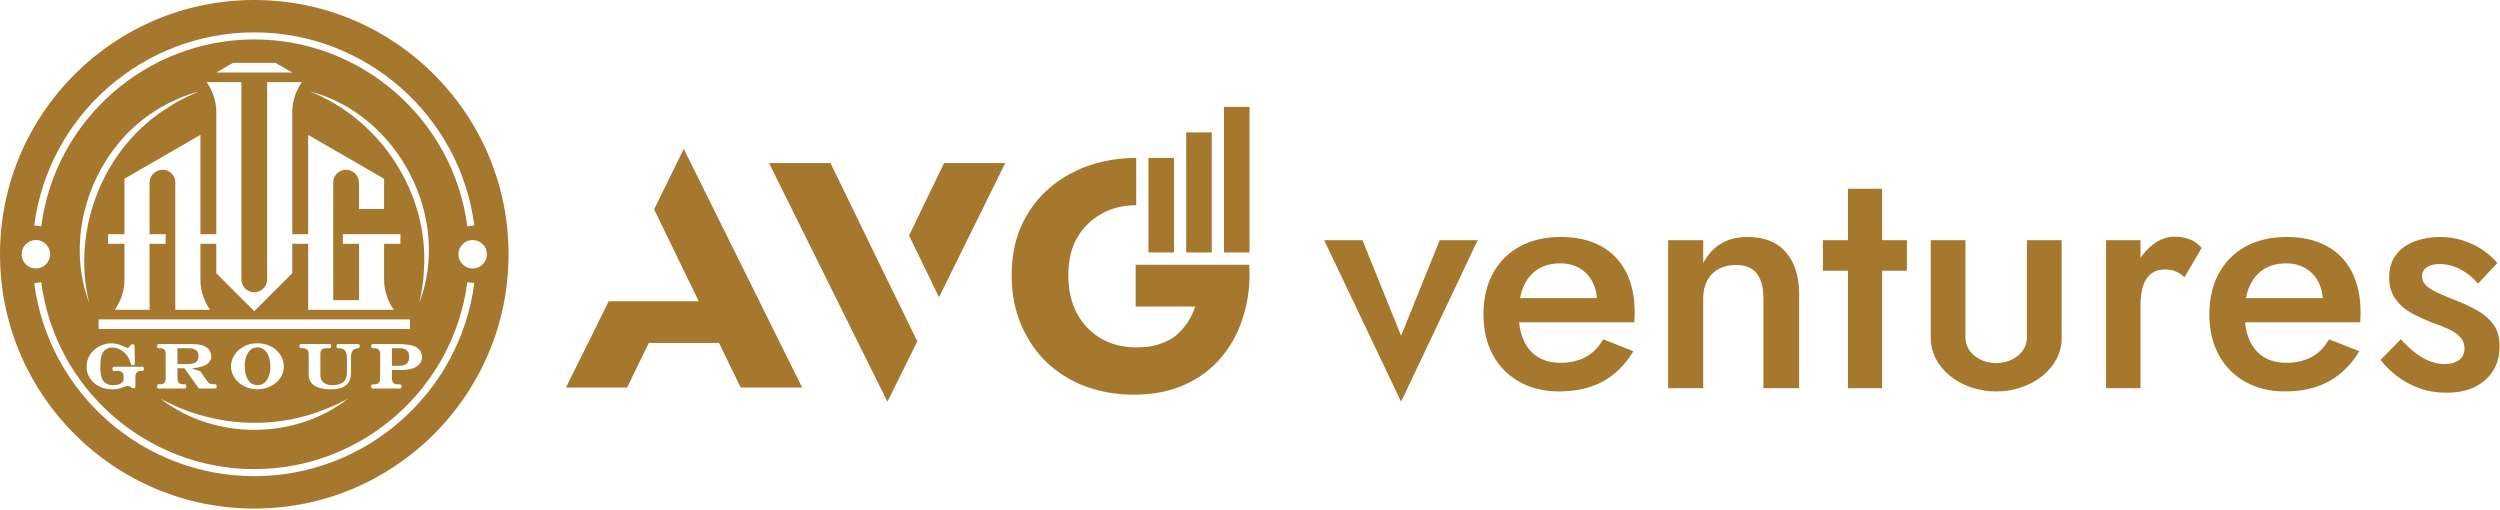
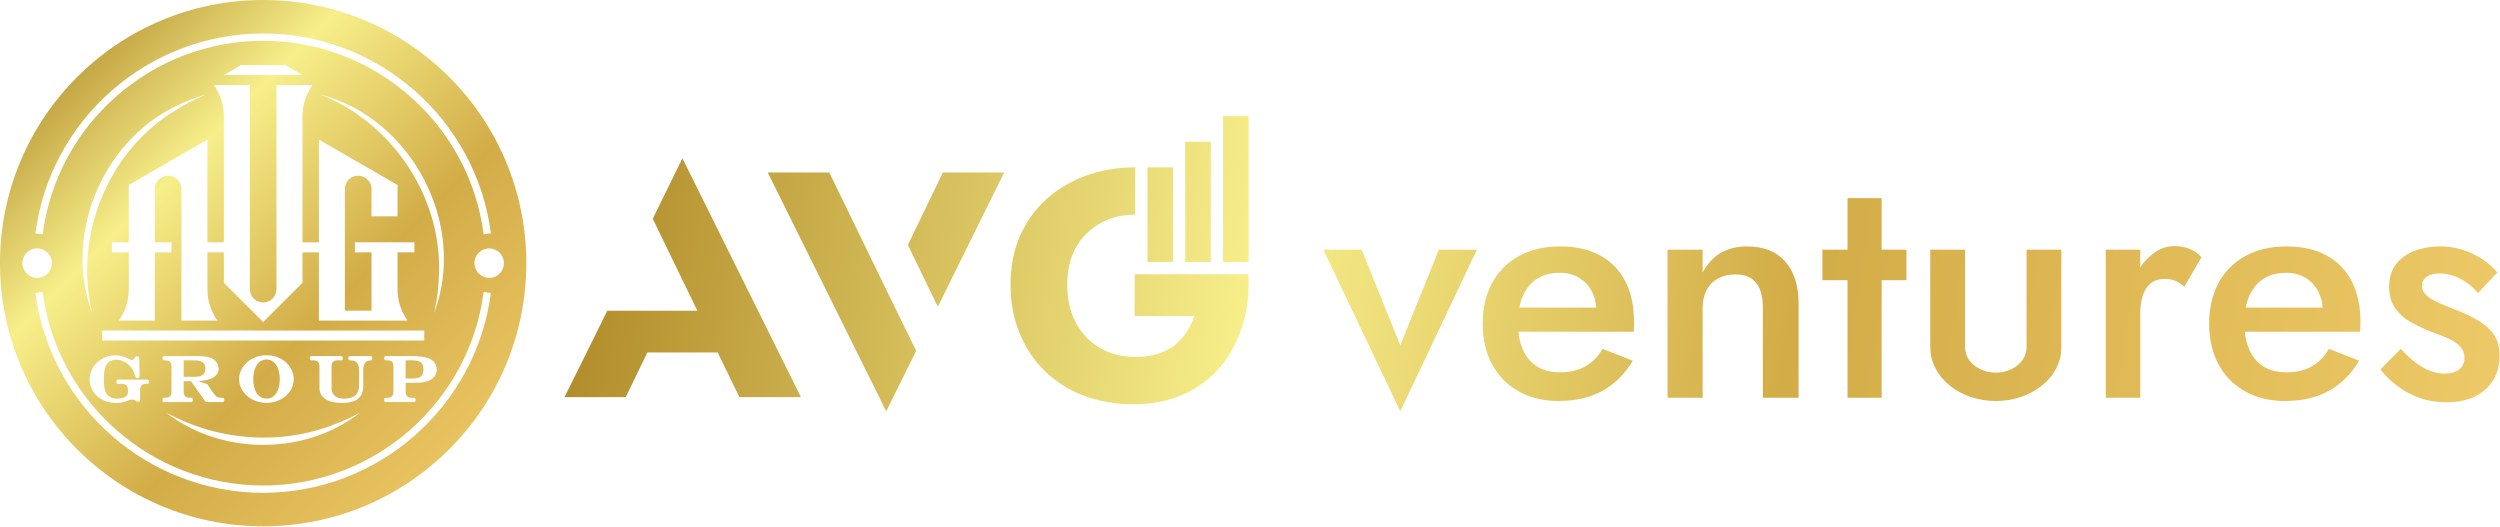
- <svg xmlns="http://www.w3.org/2000/svg" width="1350" height="275" viewBox="0 0 1350 275" fill="none">
-   <path fill-rule="evenodd" clip-rule="evenodd" d="M660.96 136.337H674.753V57.692H660.96V136.337ZM640.559 136.337H654.352V71.484H640.559V136.337ZM633.953 85.278H620.159V136.337H633.953V85.278ZM350.334 185.179H388.257L399.976 209.279H433.168L369.239 80.412L353.22 113.025L369.239 146.072L377.31 162.669H361.301H328.688L317.578 185.179L305.599 209.279H338.646L350.334 185.179ZM587 89.752C578.774 92.783 571.56 97.111 565.497 102.596C559.292 108.223 554.676 114.862 551.212 122.655C547.893 130.447 546.305 139.105 546.305 148.631C546.305 158.297 547.893 166.958 551.212 174.895C554.531 182.832 559.004 189.612 564.921 195.386C570.837 201.013 577.765 205.487 585.845 208.519C593.926 211.549 602.875 213.135 612.542 213.135C622.789 213.135 632.023 211.26 639.962 207.652C647.899 204.045 654.536 198.992 659.876 192.499C665.215 186.005 669.11 178.646 671.565 170.131C674.163 161.762 675.173 152.671 674.594 143.002H613.265V165.513H645.445C644.435 168.544 642.992 171.574 641.26 174.173C639.382 176.916 637.219 179.367 634.766 181.388C632.169 183.407 629.139 184.85 625.529 186.005C621.922 187.16 618.025 187.593 613.552 187.593C606.483 187.593 600.133 186.005 594.649 182.832C589.166 179.656 584.835 175.182 581.662 169.409C578.487 163.494 576.9 156.711 576.9 148.631C576.9 140.548 578.487 133.767 581.805 128.138C585.124 122.51 589.597 118.326 595.08 115.294C600.565 112.265 606.77 110.82 613.552 110.82V85.279C604.029 85.279 595.08 86.866 587 89.752ZM509.794 88.061L490.892 127.166L507.053 160.502L542.842 88.061H509.794ZM415.272 88.061L479.201 216.927L495.365 184.315L479.201 151.268L448.464 88.061H415.272ZM1113.3 129.704H1094.53V182.561H1094.51C1094.51 189.999 1087.12 196.071 1077.94 196.071C1068.75 196.071 1061.37 189.999 1061.37 182.561H1061.34V129.704H1042.58V182.561H1042.61C1042.61 198.477 1058.41 211.384 1077.94 211.384C1097.46 211.384 1113.32 198.477 1113.32 182.561H1113.3V129.704ZM1303.99 130.31C1299.76 131.876 1296.4 134.282 1293.91 137.52C1291.42 140.765 1290.17 144.819 1290.17 149.687C1290.17 154.436 1291.3 158.373 1293.56 161.501C1295.82 164.627 1298.72 167.147 1302.25 169.058C1305.78 170.97 1309.34 172.619 1312.93 174.008C1316.52 175.285 1319.65 176.53 1322.32 177.744C1324.98 178.963 1327.07 180.409 1328.57 182.09C1330.08 183.77 1330.83 185.766 1330.83 188.082C1330.83 190.75 1329.88 192.834 1327.96 194.339C1326.05 195.847 1323.42 196.597 1320.06 196.597C1317.39 196.597 1314.73 196.076 1312.07 195.034C1309.4 193.991 1306.79 192.486 1304.25 190.516C1301.7 188.547 1299.09 186.115 1296.43 183.22L1285.48 194.339C1287.8 197.351 1290.7 200.218 1294.17 202.94C1297.65 205.663 1301.64 207.862 1306.16 209.54C1310.68 211.22 1315.71 212.062 1321.27 212.062C1329.96 212.062 1336.88 209.773 1342.04 205.199C1347.19 200.624 1349.77 194.573 1349.77 187.041C1349.77 182.175 1348.67 178.239 1346.47 175.227C1344.27 172.214 1341.31 169.667 1337.61 167.581C1333.9 165.494 1329.79 163.587 1325.27 161.847C1322.03 160.574 1319.1 159.359 1316.5 158.199C1313.89 157.044 1311.81 155.739 1310.24 154.289C1308.68 152.842 1307.9 151.191 1307.9 149.34C1307.9 147.136 1308.76 145.459 1310.5 144.298C1312.24 143.144 1314.5 142.56 1317.28 142.56C1321.21 142.56 1325.04 143.545 1328.75 145.513C1332.45 147.485 1335.58 150.033 1338.13 153.159L1348.55 142.04C1346.35 139.378 1343.69 137 1340.56 134.914C1337.43 132.832 1333.93 131.151 1330.05 129.878C1326.17 128.604 1322.03 127.967 1317.63 127.967C1312.76 127.967 1308.21 128.748 1303.99 130.31ZM1212.68 133.089C1206.43 136.51 1201.59 141.345 1198.17 147.601C1194.76 153.854 1193.05 161.212 1193.05 169.667C1193.05 178.008 1194.73 185.304 1198.09 191.56C1201.44 197.815 1206.22 202.68 1212.42 206.155C1218.62 209.628 1225.77 211.367 1233.88 211.367C1243.15 211.367 1251.08 209.54 1257.68 205.892C1264.28 202.246 1269.73 196.831 1274.02 189.647L1257.68 183.22C1255.25 187.505 1252.12 190.689 1248.3 192.775C1244.48 194.861 1239.96 195.901 1234.75 195.901C1229.88 195.901 1225.77 194.861 1222.41 192.775C1219.05 190.689 1216.48 187.625 1214.68 183.567C1213.44 180.768 1212.66 177.581 1212.33 174.008H1274.54C1274.54 173.549 1274.56 172.793 1274.63 171.753C1274.68 170.709 1274.71 169.725 1274.71 168.796C1274.71 160.227 1273.15 152.898 1270.02 146.818C1266.89 140.735 1262.35 136.075 1256.38 132.832C1250.41 129.591 1243.21 127.967 1234.75 127.967C1226.29 127.967 1218.94 129.675 1212.68 133.089ZM1214.85 154.375C1216.65 150.439 1219.2 147.426 1222.5 145.34C1225.8 143.256 1229.82 142.214 1234.58 142.214C1238.51 142.214 1241.96 143.082 1244.91 144.819C1247.87 146.559 1250.18 148.99 1251.86 152.117C1253.24 154.683 1254.05 157.637 1254.3 160.979H1212.83C1213.28 158.546 1213.95 156.345 1214.85 154.375ZM1137.27 129.704V209.628H1155.87V164.627C1155.87 160.805 1156.3 157.474 1157.17 154.635C1158.04 151.8 1159.46 149.571 1161.43 147.948C1163.4 146.326 1165.94 145.513 1169.07 145.513C1171.39 145.513 1173.33 145.862 1174.89 146.559C1176.46 147.252 1178.05 148.294 1179.67 149.687L1188.88 133.874C1187.03 131.675 1184.83 130.11 1182.28 129.18C1179.73 128.256 1177.01 127.793 1174.11 127.793C1170.06 127.793 1166.15 129.268 1162.38 132.223C1159.91 134.16 1157.74 136.524 1155.87 139.31V129.704H1137.27ZM1029.72 146.208V129.704H1016.35V101.902H997.927V129.704H984.374V146.208H997.927V209.628H1016.35V146.208H1029.72ZM900.8 129.704V209.628H919.739V160.979C919.739 157.391 920.459 154.231 921.91 151.509C923.359 148.788 925.413 146.703 928.078 145.256C930.742 143.807 933.87 143.082 937.462 143.082C942.442 143.082 946.148 144.59 948.581 147.601C951.015 150.613 952.232 155.072 952.232 160.979V209.628H971.516V158.719C971.516 149.224 969.143 141.722 964.393 136.217C959.644 130.72 952.754 127.967 943.719 127.967C938.269 127.967 933.551 129.124 929.555 131.44C925.562 133.759 922.287 137.291 919.739 142.04V129.704H900.8ZM882.732 168.928V168.796C882.732 160.227 881.17 152.898 878.041 146.818C874.913 140.735 870.368 136.075 864.402 132.832C858.437 129.591 851.225 127.967 842.77 127.967C834.312 127.967 826.957 129.675 820.703 133.089C814.448 136.51 809.609 141.345 806.194 147.601C802.779 153.854 801.068 161.212 801.068 169.667C801.068 178.008 802.745 185.304 806.108 191.56C809.465 197.815 814.245 202.68 820.441 206.155C826.637 209.628 833.791 211.367 841.903 211.367C851.167 211.367 859.104 209.54 865.705 205.892C872.307 202.246 877.751 196.831 882.038 189.647L865.705 183.22C863.272 187.505 860.144 190.689 856.324 192.775C852.498 194.861 847.983 195.901 842.77 195.901C837.905 195.901 833.791 194.861 830.435 192.775C827.071 190.689 824.495 187.625 822.701 183.567C821.46 180.768 820.676 177.581 820.348 174.008H882.559C882.559 173.549 882.585 172.793 882.647 171.753C882.702 170.758 882.729 169.817 882.732 168.928ZM822.875 154.375C824.668 150.439 827.22 147.426 830.521 145.34C833.821 143.256 837.845 142.214 842.596 142.214C846.533 142.214 849.981 143.082 852.936 144.819C855.887 146.559 858.204 148.99 859.887 152.117C861.262 154.683 862.074 157.637 862.323 160.979H820.854C821.302 158.546 821.977 156.345 822.875 154.375ZM797.942 129.704H777.44L756.591 181.307L735.738 129.704H715.064L756.591 216.927L797.942 129.704Z" fill="#A5782D" />
-   <path fill-rule="evenodd" clip-rule="evenodd" d="M0 137.309C0 213.143 61.475 274.618 137.31 274.618C213.143 274.618 274.619 213.143 274.619 137.309C274.619 61.475 213.143 -9.15527e-05 137.31 -9.15527e-05C61.475 -9.15527e-05 0 61.475 0 137.309ZM18.482 121.755C26.16 62.307 77.253 17.479 137.328 17.479C197.383 17.479 248.457 62.307 256.134 121.755L252.351 122.247C244.921 64.694 195.472 21.291 137.328 21.291C79.163 21.291 29.697 64.694 22.266 122.247L18.482 121.755ZM125.794 33.964H148.825L157.821 39.161H116.799L125.794 33.964ZM142.224 155.789C143.525 154.49 144.258 152.718 144.258 150.879V44.351H163.011C159.686 49.239 157.821 54.708 157.821 60.489V126.453H166.387V72.836C173.232 76.778 193.85 88.687 193.85 88.687L207.421 96.519V112.883H193.85V98.645C193.85 96.196 192.542 93.935 190.424 92.711C190.365 92.677 190.296 92.635 190.239 92.602C185.673 89.961 179.95 93.26 179.95 98.535V162.087H193.85V131.653H185.15V126.453H216.241V131.653H207.421V151.207C207.43 156.973 209.295 162.416 212.613 167.286H166.387V131.653H157.821V147.536L137.313 168.053L116.803 147.545V131.653H108.229V151.148C108.229 156.93 110.094 162.4 113.418 167.286H94.665V98.535C94.665 93.26 88.952 89.961 84.379 92.602L84.192 92.703C82.074 93.935 80.774 96.196 80.774 98.645V126.453H89.468V131.653H80.774V167.286H62.005C65.329 162.4 67.202 156.93 67.202 151.148V131.653H58.375V126.453H67.202V96.519C67.202 96.519 101.384 76.778 108.229 72.836V126.453H116.803V60.489C116.803 54.708 114.94 49.239 111.613 44.351H130.365V150.879C130.365 152.718 131.093 154.49 132.401 155.789C133.751 157.15 135.532 157.824 137.313 157.824C139.086 157.824 140.866 157.15 142.224 155.789ZM228.916 145.971C231.774 104.609 205.74 64.608 167.3 49.356C214.953 61.784 243.976 117.347 226.48 163.449C227.756 157.663 228.687 151.836 228.916 145.971ZM90.731 55.883C96.018 53.094 101.635 51 107.318 49.356C101.92 51.817 96.539 54.221 91.659 57.506C56.187 78.763 38.328 123.455 48.136 163.449C33.069 123.545 52.737 74.953 90.731 55.883ZM247.553 137.299C247.553 133.052 250.996 129.608 255.243 129.608C259.491 129.608 262.934 133.052 262.934 137.299C262.934 141.547 259.491 144.989 255.243 144.989C250.996 144.989 247.553 141.547 247.553 137.299ZM11.686 137.299C11.686 133.052 15.127 129.608 19.376 129.608C23.623 129.608 27.066 133.052 27.066 137.299C27.066 141.547 23.623 144.989 19.376 144.989C15.127 144.989 11.686 141.547 11.686 137.299ZM252.352 152.371L256.131 152.864C248.42 212.312 197.345 257.141 137.328 257.141C77.291 257.141 26.198 212.312 18.484 152.864L22.264 152.371C29.735 209.924 79.201 253.327 137.328 253.327C195.434 253.327 244.884 209.924 252.352 152.371ZM53.249 172.48H221.37V177.675H53.249V172.48ZM133.605 209.296C131.79 208.622 130.291 207.769 128.999 206.671C127.589 205.392 126.579 204.077 125.893 202.622C125.137 201.15 124.744 199.523 124.744 197.81C124.744 195.55 125.39 193.502 126.719 191.556C127.978 189.643 129.715 188.11 131.865 187.015C133.936 185.919 136.287 185.364 138.834 185.364C141.119 185.364 143.09 185.708 144.855 186.414C146.632 187.068 148.212 188.078 149.662 189.484C150.831 190.694 151.718 192.006 152.318 193.399C152.944 194.776 153.264 196.261 153.264 197.81C153.264 200.112 152.646 202.167 151.374 204.097C150.041 206.01 148.297 207.511 146.175 208.568C144.031 209.664 141.646 210.22 139.099 210.22C137.211 210.22 135.364 209.91 133.605 209.296ZM55.315 209.358C53.596 208.761 52.079 207.898 50.806 206.794C49.524 205.685 48.516 204.358 47.808 202.851C47.098 201.34 46.739 199.695 46.739 197.959C46.739 196.909 46.876 195.86 47.151 194.841C47.425 193.82 47.824 192.856 48.339 191.975C48.851 191.101 49.495 190.261 50.249 189.483C51.144 188.601 52.124 187.857 53.179 187.259C54.23 186.664 55.36 186.197 56.532 185.87C58.89 185.215 61.3 185.228 63.556 185.828C64.662 186.123 65.89 186.603 67.205 187.254C68.401 187.86 68.779 187.89 68.844 187.89C69.046 187.89 69.257 187.797 69.486 187.61C69.798 187.355 70.167 186.909 70.578 186.288C70.729 186.059 70.987 185.922 71.259 185.922H71.852C72.298 185.922 72.662 186.279 72.669 186.725L72.83 196.375C72.834 196.595 72.749 196.807 72.594 196.962C72.441 197.119 72.231 197.206 72.012 197.206H71.484C71.126 197.206 70.81 196.974 70.704 196.632C70.351 195.504 70.024 194.599 69.73 193.948C69.444 193.314 69.127 192.75 68.785 192.27C67.808 190.844 66.569 189.712 65.093 188.894C63.629 188.08 62.107 187.668 60.569 187.668C59.795 187.668 59.013 187.812 58.243 188.096C57.493 188.375 56.887 188.743 56.441 189.189C55.664 189.966 55.088 191.072 54.726 192.479C54.345 193.964 54.151 195.926 54.151 198.31C54.151 199.018 54.183 199.733 54.244 200.43C54.306 201.131 54.388 201.751 54.489 202.277C54.59 202.806 54.717 203.335 54.869 203.846C55.011 204.324 55.166 204.711 55.327 205.001C55.61 205.476 55.947 205.91 56.316 206.275C56.681 206.635 57.12 206.955 57.62 207.227C58.121 207.5 58.662 207.701 59.227 207.827C60.569 208.128 62.111 208.078 63.584 207.705C64.395 207.501 65.047 207.234 65.522 206.915C66.354 206.344 66.746 205.631 66.746 204.681V203.527C66.746 201.282 65.743 200.28 63.498 200.28H61.56C61.109 200.28 60.743 199.914 60.743 199.464V198.869C60.743 198.418 61.109 198.052 61.56 198.052H76.862C77.313 198.052 77.679 198.418 77.679 198.869V199.464C77.679 199.914 77.313 200.28 76.862 200.28H76.349C75.204 200.28 74.368 200.537 73.864 201.041C73.358 201.546 73.103 202.383 73.103 203.527V208.779C73.103 209.228 72.735 209.596 72.285 209.596H71.693C71.485 209.596 71.285 209.517 71.133 209.374C70.628 208.902 70.303 208.712 70.121 208.634C69.865 208.53 69.522 208.476 69.1 208.476C68.693 208.476 68.315 208.513 67.975 208.591C67.624 208.67 67.105 208.852 66.437 209.131C66.424 209.138 66.41 209.142 66.397 209.147C65.189 209.579 64.249 209.865 63.522 210.018C62.788 210.173 61.887 210.251 60.84 210.251C58.88 210.251 57.02 209.951 55.315 209.358ZM84.819 187.211V186.598C84.819 186.149 85.188 185.78 85.638 185.78H102.949C105.335 185.78 107.277 185.973 108.721 186.34C110.245 186.725 111.476 187.375 112.375 188.27C112.902 188.796 113.312 189.422 113.621 190.179C113.933 190.889 114.104 191.65 114.104 192.358C114.104 194.323 113.054 195.978 111.067 197.143C110.306 197.545 109.369 197.871 108.169 198.149C106.975 198.48 105.77 198.633 104.751 198.738C104.437 198.767 104.068 198.791 103.64 198.808C104.297 199.147 104.89 199.4 105.458 199.588C106.17 199.849 106.942 200.07 107.776 200.254C107.984 200.3 108.165 200.422 108.282 200.598L108.819 201.399C109.227 202.036 109.448 202.334 109.566 202.474C109.595 202.511 109.625 202.547 109.648 202.592C109.786 202.837 109.971 203.133 110.188 203.459C110.736 204.24 111.32 205.07 111.855 205.72C112.432 206.456 112.833 206.823 113.036 206.986C113.585 207.339 114.423 207.518 115.535 207.518H116.185C116.635 207.518 117.002 207.882 117.002 208.335V208.982C117.002 209.435 116.635 209.799 116.185 209.799H107.792C107.527 209.799 107.277 209.673 107.128 209.456L99.629 198.857H95.836V204.293C95.836 205.409 96.102 206.243 96.625 206.766C97.12 207.257 97.974 207.518 99.099 207.518H99.749C100.198 207.518 100.566 207.882 100.566 208.335V208.982C100.566 209.435 100.198 209.799 99.749 209.799H85.638C85.188 209.799 84.819 209.435 84.819 208.982V208.335C84.819 207.882 85.188 207.518 85.638 207.518H86.247C87.433 207.518 88.237 207.277 88.703 206.782L88.736 206.75C89.23 206.284 89.473 205.479 89.473 204.293V191.254C89.473 190.068 89.23 189.262 88.736 188.796C88.728 188.785 88.716 188.773 88.703 188.764C88.237 188.27 87.433 188.028 86.247 188.028H85.638C85.188 188.028 84.819 187.66 84.819 187.211ZM200.477 187.211V186.599C200.477 186.149 200.843 185.782 201.294 185.782H214.642C215.374 185.782 216.15 185.813 216.972 185.847L217.266 185.859C218.254 185.938 219.107 186.015 219.836 186.091C220.512 186.159 221.221 186.241 221.804 186.375C223.79 186.807 225.251 187.546 226.256 188.633C227.341 189.764 227.889 191.158 227.889 192.777C227.889 193.914 227.619 194.942 227.086 195.829C226.555 196.716 225.796 197.463 224.829 198.051C223.881 198.628 222.763 199.049 221.408 199.335C220.203 199.628 218.743 199.772 216.967 199.772H211.647V204.293C211.647 206.549 212.651 207.556 214.908 207.556H216.014C216.465 207.556 216.832 207.922 216.832 208.374V208.983C216.832 209.435 216.465 209.801 216.014 209.801H201.257C200.805 209.801 200.44 209.435 200.44 208.983V208.374C200.44 207.922 200.805 207.556 201.257 207.556H202.057C204.288 207.556 205.283 206.549 205.283 204.293V191.251C205.283 188.992 204.318 188.028 202.057 188.028H201.294C200.843 188.028 200.477 187.66 200.477 187.211ZM183.198 207.481C184.245 207.132 185.081 206.657 185.682 206.066C186.78 204.94 187.342 203.291 187.342 201.176V193.173C187.342 190.895 186.737 189.417 185.491 188.652C185.137 188.431 184.77 188.277 184.394 188.192C183.979 188.098 183.35 188.039 182.522 188.019C182.078 188.009 181.725 187.647 181.725 187.202V186.609C181.725 186.158 182.089 185.792 182.542 185.792H193.393C193.845 185.792 194.211 186.158 194.211 186.609V187.202C194.211 187.629 193.882 187.985 193.458 188.018C192.852 188.065 192.378 188.145 192.044 188.254C191.732 188.354 191.399 188.531 191.054 188.779C190.574 189.14 190.204 189.63 189.938 190.262C189.661 190.923 189.522 191.723 189.522 192.644V201.558C189.522 204.147 188.787 206.174 187.337 207.587L187.332 207.59C186.539 208.35 185.673 208.904 184.76 209.241C182.975 209.911 180.826 210.251 178.38 210.251C176.584 210.251 174.925 210.072 173.451 209.717C171.943 209.354 170.669 208.824 169.663 208.142C167.682 206.777 166.68 204.805 166.68 202.279V191.268C166.68 189.022 165.678 188.021 163.431 188.021H162.518C162.069 188.021 161.701 187.654 161.701 187.202V186.609C161.701 186.158 162.069 185.792 162.518 185.792H178.028C178.478 185.792 178.846 186.158 178.846 186.609V187.202C178.846 187.654 178.478 188.021 178.028 188.021H176.252C175.116 188.021 174.281 188.276 173.77 188.783C173.261 189.287 173.003 190.124 173.003 191.268V202.616C173.003 203.74 173.261 204.711 173.77 205.503C174.286 206.301 175.014 206.906 175.992 207.344C177.003 207.795 178.237 208.025 179.66 208.025C180.924 208.025 182.112 207.842 183.198 207.481ZM175.833 220.887C179.979 219.322 183.957 217.339 187.93 215.272C184.422 218.068 180.571 220.411 176.616 222.585C148.514 237.446 111.88 234.883 86.688 215.272C102.295 223.857 119.963 228.33 137.617 228.33C150.641 228.33 163.654 225.898 175.833 220.887ZM145.987 197.617V197.553C145.982 196.203 145.81 194.884 145.48 193.633C145.163 192.438 144.708 191.376 144.131 190.473C143.506 189.558 142.831 188.887 142.084 188.45C142.068 188.441 142.055 188.433 142.042 188.425C141.691 188.192 141.242 187.985 140.673 187.795C140.231 187.647 139.76 187.573 139.275 187.571H139.251H139.208C138.302 187.575 137.519 187.719 136.815 188.004C136.018 188.32 135.405 188.715 134.931 189.217C134.358 189.827 133.863 190.546 133.427 191.426C133 192.271 132.677 193.244 132.465 194.312C132.249 195.394 132.138 196.576 132.138 197.81C132.138 199.351 132.31 200.795 132.645 202.107C133.012 203.427 133.474 204.462 134.088 205.352C134.697 206.194 135.445 206.877 136.247 207.31C137.051 207.759 137.967 207.977 139.063 207.977C140.486 207.977 141.667 207.596 142.68 206.811C143.739 205.965 144.548 204.791 145.081 203.33C145.084 203.324 145.084 203.317 145.088 203.312C145.684 201.768 145.987 199.854 145.987 197.617ZM107.167 192.326V192.279C107.167 190.457 106.579 188.028 101.501 188.028H95.836V196.612H101.388C102.76 196.612 103.912 196.449 104.808 196.126C105.618 195.815 106.194 195.365 106.558 194.756C106.953 194.133 107.16 193.299 107.167 192.326ZM211.647 197.527H215.289C217.287 197.527 218.76 197.133 219.67 196.357C220.522 195.596 220.954 194.378 220.954 192.739C220.954 190.804 220.372 189.51 219.176 188.786C218.722 188.527 218.188 188.332 217.561 188.2C216.891 188.089 216.041 188.028 215.136 188.028H211.647V197.527Z" fill="#A5782D" />
+ <svg xmlns="http://www.w3.org/2000/svg" width="1349" height="284" viewBox="0 0 1349 284" fill="none">
+   <path fill-rule="evenodd" clip-rule="evenodd" d="M659.96 141.336H673.753V62.691H659.96V141.336ZM639.559 141.336H653.352V76.484H639.559V141.336ZM632.953 90.277H619.159V141.336H632.953V90.277ZM349.334 190.179H387.257L398.976 214.279H432.168L368.239 85.412L352.22 118.024L368.239 151.072L376.31 167.668H360.301H327.688L316.578 190.179L304.599 214.279H337.646L349.334 190.179ZM586 94.752C577.774 97.783 570.56 102.111 564.497 107.596C558.292 113.223 553.676 119.862 550.212 127.655C546.893 135.447 545.305 144.105 545.305 153.63C545.305 163.297 546.893 171.958 550.212 179.894C553.531 187.831 558.004 194.612 563.921 200.386C569.837 206.013 576.765 210.487 584.845 213.519C592.926 216.548 601.875 218.135 611.542 218.135C621.789 218.135 631.023 216.26 638.962 212.652C646.899 209.045 653.536 203.992 658.876 197.498C664.215 191.004 668.11 183.645 670.565 175.131C673.163 166.761 674.173 157.67 673.594 148.001H612.265V170.512H644.445C643.435 173.544 641.992 176.574 640.26 179.173C638.382 181.915 636.219 184.367 633.766 186.388C631.169 188.407 628.139 189.85 624.529 191.004C620.922 192.16 617.025 192.593 612.552 192.593C605.482 192.593 599.133 191.004 593.649 187.831C588.166 184.656 583.835 180.181 580.662 174.409C577.487 168.493 575.9 161.711 575.9 153.63C575.9 145.548 577.487 138.767 580.805 133.138C584.124 127.51 588.597 123.326 594.08 120.294C599.565 117.264 605.77 115.82 612.552 115.82V90.279C603.029 90.279 594.08 91.866 586 94.752ZM508.794 93.06L489.892 132.166L506.053 165.502L541.842 93.06H508.794ZM414.272 93.06L478.201 221.927L494.365 189.315L478.201 156.268L447.464 93.06H414.272ZM1112.3 134.704H1093.53V187.561H1093.51C1093.51 194.999 1086.12 201.071 1076.94 201.071C1067.75 201.071 1060.37 194.999 1060.37 187.561H1060.34V134.704H1041.58V187.561H1041.61C1041.61 203.477 1057.41 216.384 1076.94 216.384C1096.46 216.384 1112.32 203.477 1112.32 187.561H1112.3V134.704ZM1302.99 135.31C1298.76 136.875 1295.4 139.282 1292.91 142.52C1290.42 145.765 1289.17 149.819 1289.17 154.686C1289.17 159.436 1290.3 163.373 1292.56 166.5C1294.82 169.626 1297.72 172.147 1301.25 174.057C1304.78 175.97 1308.34 177.619 1311.93 179.008C1315.52 180.285 1318.65 181.53 1321.32 182.743C1323.98 183.963 1326.07 185.409 1327.57 187.09C1329.08 188.77 1329.83 190.766 1329.83 193.081C1329.83 195.75 1328.88 197.834 1326.96 199.339C1325.05 200.847 1322.42 201.596 1319.06 201.596C1316.39 201.596 1313.73 201.076 1311.07 200.034C1308.4 198.99 1305.79 197.486 1303.25 195.516C1300.7 193.547 1298.09 191.115 1295.43 188.22L1284.48 199.339C1286.8 202.351 1289.7 205.218 1293.17 207.939C1296.65 210.662 1300.64 212.862 1305.16 214.54C1309.68 216.219 1314.71 217.062 1320.27 217.062C1328.96 217.062 1335.88 214.773 1341.04 210.198C1346.19 205.624 1348.77 199.573 1348.77 192.041C1348.77 187.175 1347.67 183.239 1345.47 180.227C1343.27 177.213 1340.31 174.666 1336.61 172.581C1332.9 170.493 1328.79 168.586 1324.27 166.847C1321.03 165.574 1318.1 164.359 1315.5 163.199C1312.89 162.043 1310.81 160.739 1309.24 159.289C1307.68 157.842 1306.9 156.19 1306.9 154.339C1306.9 152.136 1307.76 150.459 1309.5 149.297C1311.24 148.143 1313.5 147.56 1316.28 147.56C1320.21 147.56 1324.04 148.545 1327.75 150.513C1331.45 152.485 1334.58 155.033 1337.13 158.159L1347.55 147.04C1345.35 144.378 1342.69 142 1339.56 139.914C1336.43 137.832 1332.93 136.151 1329.05 134.877C1325.17 133.604 1321.03 132.966 1316.63 132.966C1311.76 132.966 1307.21 133.748 1302.99 135.31ZM1211.68 138.089C1205.43 141.51 1200.59 146.345 1197.17 152.6C1193.76 158.854 1192.05 166.211 1192.05 174.666C1192.05 183.008 1193.73 190.304 1197.09 196.559C1200.44 202.815 1205.22 207.68 1211.42 211.155C1217.62 214.627 1224.77 216.367 1232.88 216.367C1242.15 216.367 1250.08 214.54 1256.68 210.892C1263.28 207.246 1268.73 201.831 1273.02 194.647L1256.68 188.22C1254.25 192.505 1251.12 195.689 1247.3 197.775C1243.48 199.861 1238.96 200.901 1233.75 200.901C1228.88 200.901 1224.77 199.861 1221.41 197.775C1218.05 195.689 1215.48 192.624 1213.68 188.566C1212.44 185.768 1211.66 182.58 1211.33 179.008H1273.54C1273.54 178.549 1273.56 177.792 1273.63 176.752C1273.68 175.708 1273.71 174.724 1273.71 173.796C1273.71 165.227 1272.15 157.898 1269.02 151.817C1265.89 145.735 1261.35 141.075 1255.38 137.832C1249.41 134.59 1242.21 132.966 1233.75 132.966C1225.29 132.966 1217.94 134.674 1211.68 138.089ZM1213.85 159.375C1215.65 155.439 1218.2 152.425 1221.5 150.339C1224.8 148.256 1228.82 147.214 1233.58 147.214C1237.51 147.214 1240.96 148.082 1243.91 149.819C1246.87 151.558 1249.18 153.989 1250.86 157.117C1252.24 159.683 1253.05 162.637 1253.3 165.978H1211.83C1212.28 163.546 1212.95 161.344 1213.85 159.375ZM1136.27 134.704V214.628H1154.87V169.626C1154.87 165.805 1155.3 162.474 1156.17 159.635C1157.04 156.8 1158.46 154.571 1160.43 152.947C1162.4 151.325 1164.94 150.513 1168.07 150.513C1170.39 150.513 1172.33 150.861 1173.89 151.558C1175.46 152.252 1177.05 153.294 1178.67 154.686L1187.88 138.874C1186.03 136.674 1183.83 135.11 1181.28 134.18C1178.73 133.256 1176.01 132.793 1173.11 132.793C1169.06 132.793 1165.15 134.268 1161.38 137.222C1158.91 139.16 1156.74 141.523 1154.87 144.31V134.704H1136.27ZM1028.72 151.208V134.704H1015.35V106.902H996.927V134.704H983.374V151.208H996.927V214.628H1015.35V151.208H1028.72ZM899.8 134.704V214.628H918.739V165.978C918.739 162.39 919.459 159.231 920.91 156.509C922.359 153.788 924.413 151.702 927.078 150.256C929.742 148.807 932.87 148.082 936.462 148.082C941.442 148.082 945.148 149.59 947.581 152.6C950.015 155.613 951.232 160.072 951.232 165.978V214.628H970.516V163.719C970.516 154.224 968.143 146.722 963.393 141.217C958.644 135.72 951.754 132.966 942.719 132.966C937.269 132.966 932.551 134.124 928.555 136.439C924.562 138.759 921.287 142.29 918.739 147.04V134.704H899.8ZM881.732 173.927V173.796C881.732 165.227 880.17 157.898 877.041 151.817C873.913 145.735 869.368 141.075 863.402 137.832C857.437 134.59 850.225 132.966 841.77 132.966C833.312 132.966 825.957 134.674 819.703 138.089C813.448 141.51 808.609 146.345 805.194 152.6C801.779 158.854 800.068 166.211 800.068 174.666C800.068 183.008 801.745 190.304 805.108 196.559C808.465 202.815 813.245 207.68 819.441 211.155C825.637 214.627 832.791 216.367 840.903 216.367C850.167 216.367 858.104 214.54 864.705 210.892C871.307 207.246 876.751 201.831 881.038 194.647L864.705 188.22C862.272 192.505 859.144 195.689 855.324 197.775C851.498 199.861 846.983 200.901 841.77 200.901C836.905 200.901 832.791 199.861 829.435 197.775C826.071 195.689 823.495 192.624 821.701 188.566C820.46 185.768 819.676 182.58 819.348 179.008H881.559C881.559 178.549 881.585 177.792 881.647 176.752C881.702 175.758 881.729 174.817 881.732 173.927ZM821.875 159.375C823.668 155.439 826.22 152.425 829.521 150.339C832.821 148.256 836.845 147.214 841.596 147.214C845.533 147.214 848.981 148.082 851.936 149.819C854.887 151.558 857.204 153.989 858.887 157.117C860.262 159.683 861.074 162.637 861.323 165.978H819.854C820.302 163.546 820.977 161.344 821.875 159.375ZM796.942 134.704H776.44L755.591 186.307L734.738 134.704H714.064L755.591 221.927L796.942 134.704Z" fill="url(#paint0_linear_76_277)" />
+   <path fill-rule="evenodd" clip-rule="evenodd" d="M0 142C0 220.425 63.575 284 142 284C220.425 284 284 220.425 284 142C284 63.575 220.425 0 142 0C63.575 0 0 63.575 0 142ZM19.113 125.914C27.054 64.436 79.892 18.076 142.02 18.076C204.127 18.076 256.944 64.436 264.883 125.914L260.971 126.423C253.287 66.904 202.149 22.019 142.02 22.019C81.868 22.019 30.711 66.904 23.026 126.423L19.113 125.914ZM130.091 35.124H153.909L163.212 40.499H120.789L130.091 35.124ZM147.083 161.112C148.427 159.768 149.186 157.935 149.186 156.034V45.867H168.58C165.14 50.921 163.212 56.577 163.212 62.555V130.773H172.07V75.324C179.15 79.401 200.472 91.717 200.472 91.717L214.507 99.816V116.739H200.472V102.015C200.472 99.482 199.119 97.145 196.928 95.878C196.868 95.844 196.797 95.8 196.738 95.765C192.016 93.034 186.097 96.447 186.097 101.901V167.625H200.472V136.151H191.474V130.773H223.628V136.151H214.507V156.372C214.516 162.336 216.444 167.964 219.876 173.001H172.07V136.151H163.212V152.577L142.004 173.794L120.793 152.585V136.151H111.926V156.312C111.926 162.292 113.855 167.948 117.293 173.001H97.899V101.901C97.899 96.447 91.991 93.034 87.261 95.765L87.067 95.869C84.878 97.145 83.534 99.482 83.534 102.015V130.773H92.524V136.151H83.534V173.001H64.123C67.561 167.948 69.498 162.292 69.498 156.312V136.151H60.37V130.773H69.498V99.816C69.498 99.816 104.848 79.401 111.926 75.324V130.773H120.793V62.555C120.793 56.577 118.866 50.921 115.425 45.867H134.819V156.034C134.819 157.935 135.571 159.768 136.924 161.112C138.32 162.518 140.162 163.216 142.004 163.216C143.837 163.216 145.678 162.518 147.083 161.112ZM236.736 150.957C239.692 108.182 212.768 66.815 173.015 51.042C222.296 63.895 252.31 121.356 234.217 169.033C235.537 163.049 236.499 157.022 236.736 150.957ZM93.831 57.792C99.298 54.908 105.106 52.742 110.983 51.042C105.401 53.587 99.837 56.073 94.79 59.47C58.106 81.455 39.637 127.672 49.78 169.033C34.199 127.766 54.538 77.514 93.831 57.792ZM256.009 141.99C256.009 137.597 259.57 134.036 263.962 134.036C268.355 134.036 271.916 137.597 271.916 141.99C271.916 146.382 268.355 149.942 263.962 149.942C259.57 149.942 256.009 146.382 256.009 141.99ZM12.085 141.99C12.085 137.597 15.644 134.036 20.038 134.036C24.43 134.036 27.991 137.597 27.991 141.99C27.991 146.382 24.43 149.942 20.038 149.942C15.644 149.942 12.085 146.382 12.085 141.99ZM260.973 157.577L264.88 158.086C256.906 219.566 204.087 265.925 142.02 265.925C79.932 265.925 27.093 219.566 19.116 158.086L23.025 157.577C30.751 217.096 81.906 261.981 142.02 261.981C202.111 261.981 253.249 217.096 260.973 157.577ZM55.068 178.372H228.933V183.745H55.068V178.372ZM138.169 216.445C136.292 215.748 134.741 214.867 133.406 213.732C131.948 212.409 130.903 211.049 130.193 209.544C129.411 208.021 129.005 206.34 129.005 204.568C129.005 202.23 129.673 200.112 131.048 198.1C132.35 196.122 134.147 194.537 136.369 193.404C138.511 192.27 140.942 191.696 143.577 191.696C145.939 191.696 147.978 192.052 149.804 192.782C151.642 193.458 153.275 194.503 154.774 195.957C155.983 197.208 156.9 198.565 157.522 200.005C158.168 201.43 158.499 202.966 158.499 204.568C158.499 206.948 157.86 209.073 156.545 211.069C155.167 213.048 153.362 214.6 151.169 215.693C148.951 216.827 146.485 217.402 143.851 217.402C141.898 217.402 139.988 217.081 138.169 216.445ZM57.205 216.51C55.427 215.893 53.858 215.001 52.542 213.858C51.216 212.712 50.173 211.34 49.441 209.781C48.707 208.218 48.336 206.517 48.336 204.722C48.336 203.635 48.478 202.551 48.761 201.497C49.045 200.441 49.458 199.444 49.99 198.534C50.519 197.629 51.185 196.761 51.966 195.956C52.891 195.044 53.905 194.275 54.995 193.656C56.082 193.041 57.251 192.558 58.463 192.22C60.901 191.543 63.394 191.556 65.727 192.177C66.871 192.481 68.141 192.978 69.501 193.651C70.737 194.278 71.129 194.309 71.196 194.309C71.404 194.309 71.623 194.213 71.859 194.019C72.183 193.756 72.564 193.295 72.989 192.652C73.145 192.415 73.412 192.274 73.694 192.274H74.306C74.768 192.274 75.144 192.643 75.152 193.104L75.318 203.084C75.322 203.311 75.234 203.53 75.074 203.691C74.916 203.853 74.698 203.943 74.472 203.943H73.925C73.556 203.943 73.229 203.703 73.119 203.35C72.754 202.182 72.416 201.247 72.112 200.574C71.817 199.918 71.489 199.334 71.135 198.839C70.124 197.363 68.843 196.193 67.316 195.347C65.803 194.506 64.228 194.08 62.638 194.08C61.838 194.08 61.029 194.229 60.233 194.522C59.457 194.81 58.83 195.191 58.369 195.652C57.565 196.455 56.97 197.599 56.595 199.055C56.201 200.591 56 202.62 56 205.085C56 205.817 56.033 206.556 56.097 207.277C56.161 208.002 56.246 208.643 56.351 209.188C56.455 209.735 56.586 210.281 56.743 210.81C56.89 211.304 57.05 211.704 57.217 212.004C57.51 212.495 57.858 212.944 58.24 213.322C58.618 213.695 59.071 214.025 59.589 214.306C60.106 214.588 60.666 214.797 61.251 214.927C62.638 215.238 64.233 215.187 65.756 214.801C66.595 214.59 67.269 214.314 67.761 213.984C68.621 213.392 69.026 212.656 69.026 211.673V210.481C69.026 208.158 67.989 207.122 65.667 207.122H63.663C63.197 207.122 62.818 206.744 62.818 206.277V205.663C62.818 205.196 63.197 204.818 63.663 204.818H79.487C79.954 204.818 80.332 205.196 80.332 205.663V206.277C80.332 206.744 79.954 207.122 79.487 207.122H78.957C77.773 207.122 76.909 207.388 76.387 207.91C75.864 208.431 75.6 209.297 75.6 210.481V215.911C75.6 216.376 75.22 216.756 74.754 216.756H74.142C73.927 216.756 73.721 216.675 73.563 216.527C73.041 216.039 72.704 215.842 72.516 215.762C72.252 215.653 71.897 215.598 71.46 215.598C71.04 215.598 70.649 215.637 70.296 215.716C69.934 215.799 69.398 215.987 68.706 216.276C68.693 216.282 68.679 216.288 68.665 216.292C67.416 216.739 66.444 217.034 65.692 217.193C64.933 217.353 64.001 217.434 62.918 217.434C60.891 217.434 58.968 217.124 57.205 216.51ZM87.717 193.607V192.972C87.717 192.508 88.098 192.126 88.563 192.126H106.466C108.933 192.126 110.942 192.325 112.434 192.706C114.011 193.104 115.284 193.777 116.213 194.701C116.758 195.246 117.183 195.893 117.503 196.676C117.825 197.41 118.002 198.198 118.002 198.929C118.002 200.962 116.915 202.673 114.861 203.878C114.074 204.294 113.105 204.632 111.864 204.919C110.63 205.261 109.383 205.418 108.329 205.527C108.005 205.558 107.623 205.582 107.18 205.6C107.86 205.95 108.474 206.212 109.061 206.406C109.796 206.677 110.595 206.905 111.458 207.096C111.673 207.143 111.859 207.269 111.981 207.451L112.536 208.279C112.959 208.939 113.187 209.247 113.309 209.391C113.338 209.429 113.369 209.467 113.394 209.513C113.537 209.767 113.728 210.072 113.952 210.41C114.518 211.218 115.123 212.075 115.677 212.748C116.272 213.509 116.687 213.889 116.897 214.058C117.466 214.422 118.331 214.607 119.482 214.607H120.154C120.619 214.607 120.999 214.984 120.999 215.452V216.122C120.999 216.59 120.619 216.966 120.154 216.966H111.475C111.2 216.966 110.942 216.836 110.787 216.612L103.032 205.65H99.11V211.273C99.11 212.426 99.385 213.289 99.926 213.83C100.437 214.337 101.321 214.607 102.484 214.607H103.156C103.622 214.607 104.001 214.984 104.001 215.452V216.122C104.001 216.59 103.622 216.966 103.156 216.966H88.563C88.098 216.966 87.717 216.59 87.717 216.122V215.452C87.717 214.984 88.098 214.607 88.563 214.607H89.194C90.42 214.607 91.251 214.358 91.734 213.846L91.767 213.813C92.278 213.331 92.53 212.499 92.53 211.273V197.788C92.53 196.562 92.278 195.728 91.767 195.246C91.759 195.235 91.746 195.222 91.734 195.213C91.251 194.701 90.42 194.451 89.194 194.451H88.563C88.098 194.451 87.717 194.071 87.717 193.607ZM207.326 193.607V192.974C207.326 192.508 207.704 192.129 208.17 192.129H221.974C222.732 192.129 223.534 192.161 224.384 192.196L224.688 192.209C225.71 192.29 226.592 192.37 227.345 192.448C228.045 192.518 228.778 192.603 229.381 192.742C231.435 193.189 232.946 193.953 233.986 195.078C235.107 196.247 235.675 197.689 235.675 199.363C235.675 200.539 235.395 201.602 234.844 202.519C234.294 203.436 233.509 204.209 232.51 204.817C231.529 205.413 230.373 205.848 228.971 206.145C227.726 206.447 226.216 206.597 224.379 206.597H218.876V211.273C218.876 213.605 219.916 214.647 222.25 214.647H223.393C223.86 214.647 224.239 215.025 224.239 215.492V216.122C224.239 216.59 223.86 216.969 223.393 216.969H208.132C207.665 216.969 207.287 216.59 207.287 216.122V215.492C207.287 215.025 207.665 214.647 208.132 214.647H208.959C211.266 214.647 212.296 213.605 212.296 211.273V197.785C212.296 195.449 211.298 194.451 208.959 194.451H208.17C207.704 194.451 207.326 194.071 207.326 193.607ZM189.456 214.569C190.539 214.208 191.403 213.717 192.025 213.105C193.161 211.941 193.741 210.236 193.741 208.048V199.772C193.741 197.417 193.116 195.888 191.828 195.097C191.461 194.869 191.082 194.709 190.692 194.621C190.264 194.523 189.613 194.463 188.757 194.443C188.298 194.432 187.932 194.057 187.932 193.597V192.984C187.932 192.518 188.31 192.14 188.777 192.14H199.999C200.467 192.14 200.845 192.518 200.845 192.984V193.597C200.845 194.039 200.506 194.407 200.066 194.441C199.441 194.491 198.949 194.573 198.605 194.685C198.282 194.789 197.937 194.972 197.58 195.228C197.085 195.602 196.702 196.108 196.426 196.763C196.14 197.445 195.996 198.273 195.996 199.225V208.444C195.996 211.12 195.236 213.218 193.737 214.678L193.732 214.682C192.911 215.467 192.016 216.041 191.071 216.389C189.226 217.082 187.004 217.434 184.474 217.434C182.617 217.434 180.901 217.249 179.376 216.881C177.817 216.506 176.499 215.958 175.459 215.253C173.411 213.841 172.374 211.802 172.374 209.19V197.802C172.374 195.479 171.337 194.443 169.014 194.443H168.07C167.605 194.443 167.225 194.065 167.225 193.597V192.984C167.225 192.518 167.605 192.14 168.07 192.14H184.109C184.575 192.14 184.956 192.518 184.956 192.984V193.597C184.956 194.065 184.575 194.443 184.109 194.443H182.273C181.098 194.443 180.235 194.708 179.707 195.232C179.179 195.754 178.913 196.619 178.913 197.802V209.538C178.913 210.701 179.179 211.704 179.707 212.524C180.24 213.349 180.993 213.974 182.004 214.427C183.049 214.894 184.326 215.132 185.797 215.132C187.104 215.132 188.333 214.943 189.456 214.569ZM181.839 228.433C186.128 226.815 190.241 224.764 194.349 222.626C190.722 225.518 186.74 227.94 182.649 230.188C153.588 245.558 115.702 242.907 89.649 222.626C105.789 231.505 124.06 236.13 142.318 236.13C155.787 236.13 169.245 233.615 181.839 228.433ZM150.975 204.368V204.302C150.969 202.905 150.791 201.541 150.45 200.248C150.121 199.012 149.651 197.914 149.055 196.98C148.408 196.033 147.71 195.34 146.937 194.888C146.921 194.879 146.908 194.87 146.895 194.862C146.531 194.621 146.066 194.407 145.479 194.211C145.022 194.057 144.534 193.982 144.033 193.978H144.009H143.964C143.027 193.983 142.216 194.132 141.489 194.427C140.664 194.753 140.03 195.162 139.54 195.682C138.948 196.312 138.436 197.055 137.985 197.966C137.543 198.84 137.209 199.846 136.991 200.95C136.767 202.069 136.652 203.291 136.652 204.568C136.652 206.162 136.83 207.654 137.176 209.011C137.556 210.376 138.034 211.447 138.669 212.367C139.299 213.239 140.072 213.945 140.901 214.393C141.734 214.856 142.68 215.082 143.814 215.082C145.285 215.082 146.506 214.688 147.554 213.876C148.649 213.002 149.486 211.787 150.037 210.276C150.041 210.271 150.041 210.263 150.045 210.257C150.661 208.66 150.975 206.682 150.975 204.368ZM110.828 198.896V198.848C110.828 196.963 110.22 194.451 104.968 194.451H99.11V203.329H104.851C106.271 203.329 107.462 203.16 108.388 202.826C109.226 202.505 109.822 202.04 110.198 201.409C110.606 200.766 110.821 199.903 110.828 198.896ZM218.876 204.274H222.644C224.71 204.274 226.233 203.867 227.174 203.065C228.055 202.278 228.503 201.019 228.503 199.323C228.503 197.323 227.9 195.985 226.663 195.236C226.194 194.968 225.641 194.766 224.993 194.629C224.3 194.514 223.421 194.451 222.485 194.451H218.876V204.274Z" fill="url(#paint1_linear_76_277)" />
+   <defs>
+     <linearGradient id="paint0_linear_76_277" x1="305" y1="63" x2="1349" y2="222" gradientUnits="userSpaceOnUse">
+       <stop stop-color="#AE8625" />
+       <stop offset="0.36" stop-color="#F7EF8A" />
+       <stop offset="0.635" stop-color="#D2AC47" />
+       <stop offset="1" stop-color="#EDC967" />
+     </linearGradient>
+     <linearGradient id="paint1_linear_76_277" x1="8.47585e-06" y1="0" x2="284.395" y2="284.394" gradientUnits="userSpaceOnUse">
+       <stop offset="0.06" stop-color="#AE8625" />
+       <stop offset="0.33" stop-color="#F7EF8A" />
+       <stop offset="0.605" stop-color="#D2AC47" />
+       <stop offset="0.92" stop-color="#EDC967" />
+     </linearGradient>
+   </defs>
</svg>
